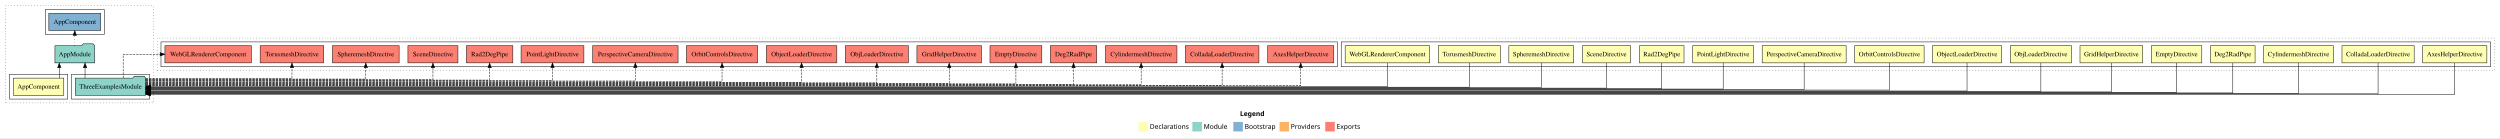
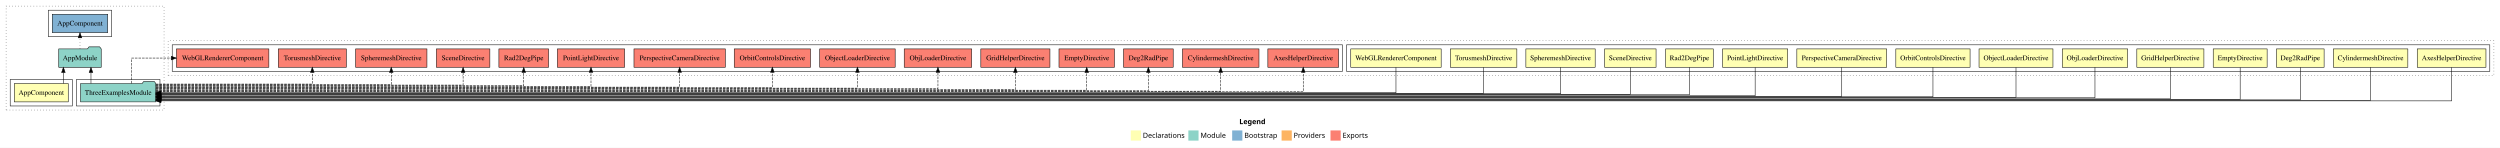
- <svg xmlns="http://www.w3.org/2000/svg" width="5249pt" height="290pt" viewBox="0.00 0.00 5249.00 290.00">
+ <svg xmlns="http://www.w3.org/2000/svg" width="4907pt" height="290pt" viewBox="0.00 0.00 4907.00 290.00">
  <g id="graph0" class="graph" transform="scale(1 1) rotate(0) translate(4 286)">
-     <polygon fill="#ffffff" stroke="transparent" points="-4,4 -4,-286 5245,-286 5245,4 -4,4" />
-     <text text-anchor="start" x="2599.509" y="-42.4" font-family="sans-serif" font-weight="bold" font-size="14.00" fill="#000000">Legend</text>
-     <polygon fill="#ffffb3" stroke="transparent" points="2386.5,-10 2386.5,-30 2406.5,-30 2406.5,-10 2386.5,-10" />
-     <text text-anchor="start" x="2410.129" y="-15.4" font-family="sans-serif" font-size="14.00" fill="#000000">  Declarations</text>
-     <polygon fill="#8dd3c7" stroke="transparent" points="2499.5,-10 2499.5,-30 2519.5,-30 2519.5,-10 2499.5,-10" />
-     <text text-anchor="start" x="2523.225" y="-15.4" font-family="sans-serif" font-size="14.00" fill="#000000">  Module</text>
-     <polygon fill="#80b1d3" stroke="transparent" points="2585.5,-10 2585.5,-30 2605.5,-30 2605.5,-10 2585.5,-10" />
-     <text text-anchor="start" x="2609.281" y="-15.4" font-family="sans-serif" font-size="14.00" fill="#000000">  Bootstrap</text>
-     <polygon fill="#fdb462" stroke="transparent" points="2682.5,-10 2682.5,-30 2702.5,-30 2702.5,-10 2682.5,-10" />
-     <text text-anchor="start" x="2706.173" y="-15.4" font-family="sans-serif" font-size="14.00" fill="#000000">  Providers</text>
-     <polygon fill="#fb8072" stroke="transparent" points="2778.5,-10 2778.5,-30 2798.5,-30 2798.5,-10 2778.5,-10" />
-     <text text-anchor="start" x="2802.226" y="-15.4" font-family="sans-serif" font-size="14.00" fill="#000000">  Exports</text>
+     <polygon fill="#ffffff" stroke="transparent" points="-4,4 -4,-286 4903,-286 4903,4 -4,4" />
+     <text text-anchor="start" x="2428.509" y="-42.4" font-family="sans-serif" font-weight="bold" font-size="14.00" fill="#000000">Legend</text>
+     <polygon fill="#ffffb3" stroke="transparent" points="2215.5,-10 2215.5,-30 2235.5,-30 2235.5,-10 2215.5,-10" />
+     <text text-anchor="start" x="2239.129" y="-15.4" font-family="sans-serif" font-size="14.00" fill="#000000">  Declarations</text>
+     <polygon fill="#8dd3c7" stroke="transparent" points="2328.5,-10 2328.5,-30 2348.5,-30 2348.5,-10 2328.5,-10" />
+     <text text-anchor="start" x="2352.225" y="-15.4" font-family="sans-serif" font-size="14.00" fill="#000000">  Module</text>
+     <polygon fill="#80b1d3" stroke="transparent" points="2414.5,-10 2414.5,-30 2434.5,-30 2434.5,-10 2414.5,-10" />
+     <text text-anchor="start" x="2438.281" y="-15.4" font-family="sans-serif" font-size="14.00" fill="#000000">  Bootstrap</text>
+     <polygon fill="#fdb462" stroke="transparent" points="2511.5,-10 2511.5,-30 2531.5,-30 2531.5,-10 2511.5,-10" />
+     <text text-anchor="start" x="2535.173" y="-15.4" font-family="sans-serif" font-size="14.00" fill="#000000">  Providers</text>
+     <polygon fill="#fb8072" stroke="transparent" points="2607.5,-10 2607.5,-30 2627.5,-30 2627.5,-10 2607.5,-10" />
+     <text text-anchor="start" x="2631.226" y="-15.4" font-family="sans-serif" font-size="14.00" fill="#000000">  Exports</text>
    <g id="clust1" class="cluster">
      <polygon fill="none" stroke="#000000" stroke-dasharray="1,5" points="8,-70 8,-274 318,-274 318,-70 8,-70" />
    </g>
    <g id="clust2" class="cluster">
      <polygon fill="none" stroke="#000000" points="16,-78 16,-130 138,-130 138,-78 16,-78" />
    </g>
    <g id="clust4" class="cluster">
      <polygon fill="none" stroke="#000000" points="146,-78 146,-130 310,-130 310,-78 146,-78" />
    </g>
    <g id="clust6" class="cluster">
      <polygon fill="none" stroke="#000000" points="91,-214 91,-266 215,-266 215,-214 91,-214" />
    </g>
    <g id="clust8" class="cluster">
-       <polygon fill="none" stroke="#000000" stroke-dasharray="1,5" points="326,-138 326,-206 5233,-206 5233,-138 326,-138" />
+       <polygon fill="none" stroke="#000000" stroke-dasharray="1,5" points="326,-138 326,-206 4891,-206 4891,-138 326,-138" />
    </g>
    <g id="clust9" class="cluster">
-       <polygon fill="none" stroke="#000000" points="2812,-146 2812,-198 5225,-198 5225,-146 2812,-146" />
-     </g>
-     <g id="clust27" class="cluster">
-       <polygon fill="none" stroke="#000000" points="334,-146 334,-198 2804,-198 2804,-146 334,-146" />
+       <polygon fill="none" stroke="#000000" points="2639,-146 2639,-198 4883,-198 4883,-146 2639,-146" />
+     </g>
+     <g id="clust26" class="cluster">
+       <polygon fill="none" stroke="#000000" points="334,-146 334,-198 2631,-198 2631,-146 334,-146" />
    </g>
    <g id="node1" class="node">
      <polygon fill="#ffffb3" stroke="#000000" points="129.94,-122 24.06,-122 24.06,-86 129.94,-86 129.94,-122" />
      <text text-anchor="middle" x="77" y="-99.8" font-family="Times,serif" font-size="14.00" fill="#000000">AppComponent</text>
    </g>
    <g id="node2" class="node">
      <polygon fill="#8dd3c7" stroke="#000000" points="194.657,-190 191.657,-194 170.657,-194 167.657,-190 111.343,-190 111.343,-154 194.657,-154 194.657,-190" />
      <text text-anchor="middle" x="153" y="-167.8" font-family="Times,serif" font-size="14.00" fill="#000000">AppModule</text>
    </g>
    <g id="edge1" class="edge">
      <path fill="none" stroke="#000000" d="M120.446,-122.223C120.446,-122.223 120.446,-143.727 120.446,-143.727" />
      <polygon fill="#000000" stroke="#000000" points="116.946,-143.727 120.446,-153.727 123.946,-143.727 116.946,-143.727" />
    </g>
    <g id="node4" class="node">
      <polygon fill="#80b1d3" stroke="#000000" points="207.439,-258 98.561,-258 98.561,-222 207.439,-222 207.439,-258" />
      <text text-anchor="middle" x="153" y="-235.8" font-family="Times,serif" font-size="14.00" fill="#000000">AppComponent </text>
    </g>
    <g id="edge3" class="edge">
      <path fill="none" stroke="#000000" stroke-dasharray="1,5" d="M153,-190.223C153,-190.223 153,-211.727 153,-211.727" />
      <polygon fill="#000000" stroke="#000000" points="149.5,-211.727 153,-221.727 156.5,-211.727 149.5,-211.727" />
    </g>
    <g id="node3" class="node">
      <polygon fill="#8dd3c7" stroke="#000000" points="301.9,-122 298.9,-126 277.9,-126 274.9,-122 154.1,-122 154.1,-86 301.9,-86 301.9,-122" />
      <text text-anchor="middle" x="228" y="-99.8" font-family="Times,serif" font-size="14.00" fill="#000000">ThreeExamplesModule</text>
    </g>
    <g id="edge2" class="edge">
      <path fill="none" stroke="#000000" d="M174.564,-122.223C174.564,-122.223 174.564,-143.727 174.564,-143.727" />
      <polygon fill="#000000" stroke="#000000" points="171.064,-143.727 174.564,-153.727 178.064,-143.727 171.064,-143.727" />
    </g>
+     <g id="node20" class="node">
+       <polygon fill="#fb8072" stroke="#000000" points="2623.436,-190 2484.564,-190 2484.564,-154 2623.436,-154 2623.436,-190" />
+       <text text-anchor="middle" x="2554" y="-167.8" font-family="Times,serif" font-size="14.00" fill="#000000">AxesHelperDirective </text>
+     </g>
+     <g id="edge19" class="edge">
+       <path fill="none" stroke="#000000" stroke-dasharray="5,2" d="M301.779,-106C697.843,-106 2554,-106 2554,-106 2554,-106 2554,-143.965 2554,-143.965" />
+       <polygon fill="#000000" stroke="#000000" points="2550.5,-143.965 2554,-153.965 2557.5,-143.965 2550.5,-143.965" />
+     </g>
    <g id="node21" class="node">
-       <polygon fill="#fb8072" stroke="#000000" points="2796.436,-190 2657.564,-190 2657.564,-154 2796.436,-154 2796.436,-190" />
-       <text text-anchor="middle" x="2727" y="-167.8" font-family="Times,serif" font-size="14.00" fill="#000000">AxesHelperDirective </text>
-     </g>
-     <g id="edge20" class="edge">
-       <path fill="none" stroke="#000000" stroke-dasharray="5,2" d="M301.774,-106C715.31,-106 2727,-106 2727,-106 2727,-106 2727,-143.965 2727,-143.965" />
-       <polygon fill="#000000" stroke="#000000" points="2723.5,-143.965 2727,-153.965 2730.5,-143.965 2723.5,-143.965" />
-     </g>
-     <g id="node22" class="node">
-       <polygon fill="#fb8072" stroke="#000000" points="2639.272,-190 2484.728,-190 2484.728,-154 2639.272,-154 2639.272,-190" />
-       <text text-anchor="middle" x="2562" y="-167.8" font-family="Times,serif" font-size="14.00" fill="#000000">ColladaLoaderDirective </text>
-     </g>
-     <g id="edge21" class="edge">
-       <path fill="none" stroke="#000000" stroke-dasharray="5,2" d="M301.707,-107C698.441,-107 2562,-107 2562,-107 2562,-107 2562,-143.894 2562,-143.894" />
-       <polygon fill="#000000" stroke="#000000" points="2558.5,-143.894 2562,-153.894 2565.5,-143.894 2558.5,-143.894" />
-     </g>
-     <g id="node23" class="node">
      <polygon fill="#fb8072" stroke="#000000" points="2467.126,-190 2316.874,-190 2316.874,-154 2467.126,-154 2467.126,-190" />
      <text text-anchor="middle" x="2392" y="-167.8" font-family="Times,serif" font-size="14.00" fill="#000000">CylindermeshDirective </text>
    </g>
-     <g id="edge22" class="edge">
-       <path fill="none" stroke="#000000" stroke-dasharray="5,2" d="M301.864,-108C681.129,-108 2392,-108 2392,-108 2392,-108 2392,-143.831 2392,-143.831" />
-       <polygon fill="#000000" stroke="#000000" points="2388.5,-143.831 2392,-153.831 2395.5,-143.831 2388.5,-143.831" />
-     </g>
-     <g id="node24" class="node">
+     <g id="edge20" class="edge">
+       <path fill="none" stroke="#000000" stroke-dasharray="5,2" d="M301.864,-107C681.129,-107 2392,-107 2392,-107 2392,-107 2392,-143.894 2392,-143.894" />
+       <polygon fill="#000000" stroke="#000000" points="2388.5,-143.894 2392,-153.894 2395.5,-143.894 2388.5,-143.894" />
+     </g>
+     <g id="node22" class="node">
      <polygon fill="#fb8072" stroke="#000000" points="2298.76,-190 2201.24,-190 2201.24,-154 2298.76,-154 2298.76,-190" />
      <text text-anchor="middle" x="2250" y="-167.8" font-family="Times,serif" font-size="14.00" fill="#000000">Deg2RadPipe </text>
    </g>
-     <g id="edge23" class="edge">
-       <path fill="none" stroke="#000000" stroke-dasharray="5,2" d="M301.759,-109C665.41,-109 2250,-109 2250,-109 2250,-109 2250,-143.778 2250,-143.778" />
-       <polygon fill="#000000" stroke="#000000" points="2246.5,-143.778 2250,-153.778 2253.5,-143.778 2246.5,-143.778" />
-     </g>
-     <g id="node25" class="node">
+     <g id="edge21" class="edge">
+       <path fill="none" stroke="#000000" stroke-dasharray="5,2" d="M301.759,-108C665.41,-108 2250,-108 2250,-108 2250,-108 2250,-143.831 2250,-143.831" />
+       <polygon fill="#000000" stroke="#000000" points="2246.5,-143.831 2250,-153.831 2253.5,-143.831 2246.5,-143.831" />
+     </g>
+     <g id="node23" class="node">
      <polygon fill="#fb8072" stroke="#000000" points="2183.417,-190 2074.583,-190 2074.583,-154 2183.417,-154 2183.417,-190" />
      <text text-anchor="middle" x="2129" y="-167.8" font-family="Times,serif" font-size="14.00" fill="#000000">EmptyDirective </text>
    </g>
-     <g id="edge24" class="edge">
-       <path fill="none" stroke="#000000" stroke-dasharray="5,2" d="M301.938,-110C652.353,-110 2129,-110 2129,-110 2129,-110 2129,-143.733 2129,-143.733" />
-       <polygon fill="#000000" stroke="#000000" points="2125.5,-143.733 2129,-153.733 2132.5,-143.733 2125.5,-143.733" />
-     </g>
-     <g id="node26" class="node">
+     <g id="edge22" class="edge">
+       <path fill="none" stroke="#000000" stroke-dasharray="5,2" d="M301.938,-109C652.353,-109 2129,-109 2129,-109 2129,-109 2129,-143.778 2129,-143.778" />
+       <polygon fill="#000000" stroke="#000000" points="2125.5,-143.778 2129,-153.778 2132.5,-143.778 2125.5,-143.778" />
+     </g>
+     <g id="node24" class="node">
      <polygon fill="#fb8072" stroke="#000000" points="2056.828,-190 1921.172,-190 1921.172,-154 2056.828,-154 2056.828,-190" />
      <text text-anchor="middle" x="1989" y="-167.8" font-family="Times,serif" font-size="14.00" fill="#000000">GridHelperDirective </text>
    </g>
-     <g id="edge25" class="edge">
-       <path fill="none" stroke="#000000" stroke-dasharray="5,2" d="M301.705,-111C635.463,-111 1989,-111 1989,-111 1989,-111 1989,-143.698 1989,-143.698" />
-       <polygon fill="#000000" stroke="#000000" points="1985.5,-143.698 1989,-153.698 1992.5,-143.698 1985.5,-143.698" />
-     </g>
-     <g id="node27" class="node">
+     <g id="edge23" class="edge">
+       <path fill="none" stroke="#000000" stroke-dasharray="5,2" d="M301.705,-110C635.463,-110 1989,-110 1989,-110 1989,-110 1989,-143.733 1989,-143.733" />
+       <polygon fill="#000000" stroke="#000000" points="1985.5,-143.733 1989,-153.733 1992.5,-143.733 1985.5,-143.733" />
+     </g>
+     <g id="node25" class="node">
      <polygon fill="#fb8072" stroke="#000000" points="1903.223,-190 1770.777,-190 1770.777,-154 1903.223,-154 1903.223,-190" />
      <text text-anchor="middle" x="1837" y="-167.8" font-family="Times,serif" font-size="14.00" fill="#000000">ObjLoaderDirective </text>
    </g>
-     <g id="edge26" class="edge">
+     <g id="edge24" class="edge">
      <path fill="none" stroke="#000000" stroke-dasharray="5,2" d="M301.847,-112C617.452,-112 1837,-112 1837,-112 1837,-112 1837,-143.998 1837,-143.998" />
      <polygon fill="#000000" stroke="#000000" points="1833.5,-143.998 1837,-153.998 1840.5,-143.998 1833.5,-143.998" />
    </g>
-     <g id="node28" class="node">
+     <g id="node26" class="node">
      <polygon fill="#fb8072" stroke="#000000" points="1753.043,-190 1604.957,-190 1604.957,-154 1753.043,-154 1753.043,-190" />
      <text text-anchor="middle" x="1679" y="-167.8" font-family="Times,serif" font-size="14.00" fill="#000000">ObjectLoaderDirective </text>
    </g>
-     <g id="edge27" class="edge">
+     <g id="edge25" class="edge">
      <path fill="none" stroke="#000000" stroke-dasharray="5,2" d="M301.95,-113C597.636,-113 1679,-113 1679,-113 1679,-113 1679,-143.977 1679,-143.977" />
      <polygon fill="#000000" stroke="#000000" points="1675.5,-143.977 1679,-153.977 1682.5,-143.977 1675.5,-143.977" />
    </g>
-     <g id="node29" class="node">
+     <g id="node27" class="node">
      <polygon fill="#fb8072" stroke="#000000" points="1586.855,-190 1437.145,-190 1437.145,-154 1586.855,-154 1586.855,-190" />
      <text text-anchor="middle" x="1512" y="-167.8" font-family="Times,serif" font-size="14.00" fill="#000000">OrbitControlsDirective </text>
    </g>
-     <g id="edge28" class="edge">
-       <path fill="none" stroke="#000000" stroke-dasharray="5,2" d="M302.113,-115C575.55,-115 1512,-115 1512,-115 1512,-115 1512,-143.965 1512,-143.965" />
-       <polygon fill="#000000" stroke="#000000" points="1508.5,-143.965 1512,-153.965 1515.5,-143.965 1508.5,-143.965" />
-     </g>
-     <g id="node30" class="node">
+     <g id="edge26" class="edge">
+       <path fill="none" stroke="#000000" stroke-dasharray="5,2" d="M302.113,-114C575.55,-114 1512,-114 1512,-114 1512,-114 1512,-143.966 1512,-143.966" />
+       <polygon fill="#000000" stroke="#000000" points="1508.5,-143.966 1512,-153.966 1515.5,-143.966 1508.5,-143.966" />
+     </g>
+     <g id="node28" class="node">
      <polygon fill="#fb8072" stroke="#000000" points="1419.642,-190 1240.358,-190 1240.358,-154 1419.642,-154 1419.642,-190" />
      <text text-anchor="middle" x="1330" y="-167.8" font-family="Times,serif" font-size="14.00" fill="#000000">PerspectiveCameraDirective </text>
    </g>
-     <g id="edge29" class="edge">
-       <path fill="none" stroke="#000000" stroke-dasharray="5,2" d="M302.017,-116C549.099,-116 1330,-116 1330,-116 1330,-116 1330,-143.973 1330,-143.973" />
-       <polygon fill="#000000" stroke="#000000" points="1326.5,-143.973 1330,-153.973 1333.5,-143.973 1326.5,-143.973" />
-     </g>
-     <g id="node31" class="node">
+     <g id="edge27" class="edge">
+       <path fill="none" stroke="#000000" stroke-dasharray="5,2" d="M302.017,-115C549.099,-115 1330,-115 1330,-115 1330,-115 1330,-143.965 1330,-143.965" />
+       <polygon fill="#000000" stroke="#000000" points="1326.5,-143.965 1330,-153.965 1333.5,-143.965 1326.5,-143.965" />
+     </g>
+     <g id="node29" class="node">
      <polygon fill="#fb8072" stroke="#000000" points="1221.981,-190 1090.019,-190 1090.019,-154 1221.981,-154 1221.981,-190" />
      <text text-anchor="middle" x="1156" y="-167.8" font-family="Times,serif" font-size="14.00" fill="#000000">PointLightDirective </text>
    </g>
-     <g id="edge30" class="edge">
-       <path fill="none" stroke="#000000" stroke-dasharray="5,2" d="M301.983,-117C521.835,-117 1156,-117 1156,-117 1156,-117 1156,-143.991 1156,-143.991" />
-       <polygon fill="#000000" stroke="#000000" points="1152.5,-143.991 1156,-153.991 1159.5,-143.991 1152.5,-143.991" />
-     </g>
-     <g id="node32" class="node">
+     <g id="edge28" class="edge">
+       <path fill="none" stroke="#000000" stroke-dasharray="5,2" d="M301.983,-116C521.835,-116 1156,-116 1156,-116 1156,-116 1156,-143.973 1156,-143.973" />
+       <polygon fill="#000000" stroke="#000000" points="1152.5,-143.973 1156,-153.973 1159.5,-143.973 1152.5,-143.973" />
+     </g>
+     <g id="node30" class="node">
      <polygon fill="#fb8072" stroke="#000000" points="1072.761,-190 975.24,-190 975.24,-154 1072.761,-154 1072.761,-190" />
      <text text-anchor="middle" x="1024" y="-167.8" font-family="Times,serif" font-size="14.00" fill="#000000">Rad2DegPipe </text>
    </g>
-     <g id="edge31" class="edge">
+     <g id="edge29" class="edge">
      <path fill="none" stroke="#000000" stroke-dasharray="5,2" d="M301.815,-118C499.147,-118 1024,-118 1024,-118 1024,-118 1024,-143.718 1024,-143.718" />
      <polygon fill="#000000" stroke="#000000" points="1020.5,-143.718 1024,-153.718 1027.5,-143.718 1020.5,-143.718" />
    </g>
-     <g id="node33" class="node">
+     <g id="node31" class="node">
      <polygon fill="#fb8072" stroke="#000000" points="957.509,-190 852.491,-190 852.491,-154 957.509,-154 957.509,-190" />
      <text text-anchor="middle" x="905" y="-167.8" font-family="Times,serif" font-size="14.00" fill="#000000">SceneDirective </text>
    </g>
-     <g id="edge32" class="edge">
+     <g id="edge30" class="edge">
      <path fill="none" stroke="#000000" stroke-dasharray="5,2" d="M301.74,-119C477.203,-119 905,-119 905,-119 905,-119 905,-143.76 905,-143.76" />
      <polygon fill="#000000" stroke="#000000" points="901.5,-143.76 905,-153.76 908.5,-143.76 901.5,-143.76" />
    </g>
-     <g id="node34" class="node">
+     <g id="node32" class="node">
      <polygon fill="#fb8072" stroke="#000000" points="834.005,-190 693.995,-190 693.995,-154 834.005,-154 834.005,-190" />
      <text text-anchor="middle" x="764" y="-167.8" font-family="Times,serif" font-size="14.00" fill="#000000">SpheremeshDirective </text>
    </g>
-     <g id="edge33" class="edge">
+     <g id="edge31" class="edge">
      <path fill="none" stroke="#000000" stroke-dasharray="5,2" d="M301.966,-120C449.005,-120 764,-120 764,-120 764,-120 764,-143.813 764,-143.813" />
      <polygon fill="#000000" stroke="#000000" points="760.5,-143.813 764,-153.813 767.5,-143.813 760.5,-143.813" />
    </g>
-     <g id="node35" class="node">
+     <g id="node33" class="node">
      <polygon fill="#fb8072" stroke="#000000" points="675.791,-190 542.209,-190 542.209,-154 675.791,-154 675.791,-190" />
      <text text-anchor="middle" x="609" y="-167.8" font-family="Times,serif" font-size="14.00" fill="#000000">TorusmeshDirective </text>
    </g>
-     <g id="edge34" class="edge">
+     <g id="edge32" class="edge">
      <path fill="none" stroke="#000000" stroke-dasharray="5,2" d="M301.912,-121C412.709,-121 609,-121 609,-121 609,-121 609,-143.876 609,-143.876" />
      <polygon fill="#000000" stroke="#000000" points="605.5,-143.876 609,-153.876 612.5,-143.876 605.5,-143.876" />
    </g>
-     <g id="node36" class="node">
+     <g id="node34" class="node">
      <polygon fill="#fb8072" stroke="#000000" points="523.722,-190 342.277,-190 342.277,-154 523.722,-154 523.722,-190" />
      <text text-anchor="middle" x="433" y="-167.8" font-family="Times,serif" font-size="14.00" fill="#000000">WebGLRendererComponent </text>
    </g>
-     <g id="edge35" class="edge">
+     <g id="edge33" class="edge">
      <path fill="none" stroke="#000000" stroke-dasharray="5,2" d="M254.585,-122.223C254.585,-142.365 254.585,-172 254.585,-172 254.585,-172 332.224,-172 332.224,-172" />
      <polygon fill="#000000" stroke="#000000" points="332.224,-175.5 342.224,-172 332.224,-168.5 332.224,-175.5" />
    </g>
    <g id="node5" class="node">
-       <polygon fill="#ffffb3" stroke="#000000" points="5217.436,-190 5082.564,-190 5082.564,-154 5217.436,-154 5217.436,-190" />
-       <text text-anchor="middle" x="5150" y="-167.8" font-family="Times,serif" font-size="14.00" fill="#000000">AxesHelperDirective</text>
+       <polygon fill="#ffffb3" stroke="#000000" points="4875.436,-190 4740.564,-190 4740.564,-154 4875.436,-154 4875.436,-190" />
+       <text text-anchor="middle" x="4808" y="-167.8" font-family="Times,serif" font-size="14.00" fill="#000000">AxesHelperDirective</text>
    </g>
    <g id="edge4" class="edge">
-       <path fill="none" stroke="#000000" d="M5150,-153.773C5150,-129.068 5150,-88 5150,-88 5150,-88 311.882,-88 311.882,-88" />
-       <polygon fill="#000000" stroke="#000000" points="311.882,-84.5 301.882,-88 311.882,-91.5 311.882,-84.5" />
+       <path fill="none" stroke="#000000" d="M4808,-153.773C4808,-129.068 4808,-88 4808,-88 4808,-88 311.796,-88 311.796,-88" />
+       <polygon fill="#000000" stroke="#000000" points="311.796,-84.5 301.796,-88 311.796,-91.5 311.796,-84.5" />
    </g>
    <g id="node6" class="node">
-       <polygon fill="#ffffb3" stroke="#000000" points="5064.772,-190 4913.228,-190 4913.228,-154 5064.772,-154 5064.772,-190" />
-       <text text-anchor="middle" x="4989" y="-167.8" font-family="Times,serif" font-size="14.00" fill="#000000">ColladaLoaderDirective</text>
+       <polygon fill="#ffffb3" stroke="#000000" points="4722.126,-190 4575.874,-190 4575.874,-154 4722.126,-154 4722.126,-190" />
+       <text text-anchor="middle" x="4649" y="-167.8" font-family="Times,serif" font-size="14.00" fill="#000000">CylindermeshDirective</text>
    </g>
    <g id="edge5" class="edge">
-       <path fill="none" stroke="#000000" d="M4989,-153.99C4989,-129.579 4989,-89 4989,-89 4989,-89 311.829,-89 311.829,-89" />
-       <polygon fill="#000000" stroke="#000000" points="311.829,-85.5 301.829,-89 311.828,-92.5 311.829,-85.5" />
+       <path fill="none" stroke="#000000" d="M4649,-153.99C4649,-129.579 4649,-89 4649,-89 4649,-89 311.96,-89 311.96,-89" />
+       <polygon fill="#000000" stroke="#000000" points="311.96,-85.5 301.96,-89 311.96,-92.5 311.96,-85.5" />
    </g>
    <g id="node7" class="node">
-       <polygon fill="#ffffb3" stroke="#000000" points="4895.126,-190 4748.874,-190 4748.874,-154 4895.126,-154 4895.126,-190" />
-       <text text-anchor="middle" x="4822" y="-167.8" font-family="Times,serif" font-size="14.00" fill="#000000">CylindermeshDirective</text>
+       <polygon fill="#ffffb3" stroke="#000000" points="4557.761,-190 4464.239,-190 4464.239,-154 4557.761,-154 4557.761,-190" />
+       <text text-anchor="middle" x="4511" y="-167.8" font-family="Times,serif" font-size="14.00" fill="#000000">Deg2RadPipe</text>
    </g>
    <g id="edge6" class="edge">
-       <path fill="none" stroke="#000000" d="M4822,-153.802C4822,-129.644 4822,-90 4822,-90 4822,-90 312.022,-90 312.022,-90" />
-       <polygon fill="#000000" stroke="#000000" points="312.022,-86.5 302.022,-90 312.022,-93.5 312.022,-86.5" />
+       <path fill="none" stroke="#000000" d="M4511,-153.802C4511,-129.644 4511,-90 4511,-90 4511,-90 311.888,-90 311.888,-90" />
+       <polygon fill="#000000" stroke="#000000" points="311.888,-86.5 301.888,-90 311.888,-93.5 311.888,-86.5" />
    </g>
    <g id="node8" class="node">
-       <polygon fill="#ffffb3" stroke="#000000" points="4730.761,-190 4637.239,-190 4637.239,-154 4730.761,-154 4730.761,-190" />
-       <text text-anchor="middle" x="4684" y="-167.8" font-family="Times,serif" font-size="14.00" fill="#000000">Deg2RadPipe</text>
+       <polygon fill="#ffffb3" stroke="#000000" points="4445.917,-190 4340.083,-190 4340.083,-154 4445.917,-154 4445.917,-190" />
+       <text text-anchor="middle" x="4393" y="-167.8" font-family="Times,serif" font-size="14.00" fill="#000000">EmptyDirective</text>
    </g>
    <g id="edge7" class="edge">
-       <path fill="none" stroke="#000000" d="M4684,-153.62C4684,-129.721 4684,-91 4684,-91 4684,-91 312.084,-91 312.084,-91" />
-       <polygon fill="#000000" stroke="#000000" points="312.084,-87.5 302.084,-91 312.084,-94.5 312.084,-87.5" />
+       <path fill="none" stroke="#000000" d="M4393,-153.62C4393,-129.721 4393,-91 4393,-91 4393,-91 312.059,-91 312.059,-91" />
+       <polygon fill="#000000" stroke="#000000" points="312.059,-87.5 302.059,-91 312.059,-94.5 312.059,-87.5" />
    </g>
    <g id="node9" class="node">
-       <polygon fill="#ffffb3" stroke="#000000" points="4618.917,-190 4513.083,-190 4513.083,-154 4618.917,-154 4618.917,-190" />
-       <text text-anchor="middle" x="4566" y="-167.8" font-family="Times,serif" font-size="14.00" fill="#000000">EmptyDirective</text>
+       <polygon fill="#ffffb3" stroke="#000000" points="4321.828,-190 4190.172,-190 4190.172,-154 4321.828,-154 4321.828,-190" />
+       <text text-anchor="middle" x="4256" y="-167.8" font-family="Times,serif" font-size="14.00" fill="#000000">GridHelperDirective</text>
    </g>
    <g id="edge8" class="edge">
-       <path fill="none" stroke="#000000" d="M4566,-153.847C4566,-130.243 4566,-92 4566,-92 4566,-92 311.927,-92 311.927,-92" />
-       <polygon fill="#000000" stroke="#000000" points="311.927,-88.5 301.927,-92 311.927,-95.5 311.927,-88.5" />
+       <path fill="none" stroke="#000000" d="M4256,-153.847C4256,-130.243 4256,-92 4256,-92 4256,-92 311.787,-92 311.787,-92" />
+       <polygon fill="#000000" stroke="#000000" points="311.787,-88.5 301.787,-92 311.787,-95.5 311.787,-88.5" />
    </g>
    <g id="node10" class="node">
-       <polygon fill="#ffffb3" stroke="#000000" points="4494.828,-190 4363.172,-190 4363.172,-154 4494.828,-154 4494.828,-190" />
-       <text text-anchor="middle" x="4429" y="-167.8" font-family="Times,serif" font-size="14.00" fill="#000000">GridHelperDirective</text>
+       <polygon fill="#ffffb3" stroke="#000000" points="4172.223,-190 4043.777,-190 4043.777,-154 4172.223,-154 4172.223,-190" />
+       <text text-anchor="middle" x="4108" y="-167.8" font-family="Times,serif" font-size="14.00" fill="#000000">ObjLoaderDirective</text>
    </g>
    <g id="edge9" class="edge">
-       <path fill="none" stroke="#000000" d="M4429,-153.677C4429,-130.34 4429,-93 4429,-93 4429,-93 311.805,-93 311.805,-93" />
-       <polygon fill="#000000" stroke="#000000" points="311.805,-89.5 301.805,-93 311.805,-96.5 311.805,-89.5" />
+       <path fill="none" stroke="#000000" d="M4108,-153.909C4108,-130.867 4108,-94 4108,-94 4108,-94 312.043,-94 312.043,-94" />
+       <polygon fill="#000000" stroke="#000000" points="312.044,-90.5 302.043,-94 312.043,-97.5 312.044,-90.5" />
    </g>
    <g id="node11" class="node">
-       <polygon fill="#ffffb3" stroke="#000000" points="4345.223,-190 4216.777,-190 4216.777,-154 4345.223,-154 4345.223,-190" />
-       <text text-anchor="middle" x="4281" y="-167.8" font-family="Times,serif" font-size="14.00" fill="#000000">ObjLoaderDirective</text>
+       <polygon fill="#ffffb3" stroke="#000000" points="4025.542,-190 3880.458,-190 3880.458,-154 4025.542,-154 4025.542,-190" />
+       <text text-anchor="middle" x="3953" y="-167.8" font-family="Times,serif" font-size="14.00" fill="#000000">ObjectLoaderDirective</text>
    </g>
    <g id="edge10" class="edge">
-       <path fill="none" stroke="#000000" d="M4281,-153.909C4281,-130.867 4281,-94 4281,-94 4281,-94 311.807,-94 311.807,-94" />
-       <polygon fill="#000000" stroke="#000000" points="311.807,-90.5 301.807,-94 311.807,-97.5 311.807,-90.5" />
+       <path fill="none" stroke="#000000" d="M3953,-153.752C3953,-130.982 3953,-95 3953,-95 3953,-95 311.989,-95 311.989,-95" />
+       <polygon fill="#000000" stroke="#000000" points="311.989,-91.5 301.989,-95 311.989,-98.5 311.989,-91.5" />
    </g>
    <g id="node12" class="node">
-       <polygon fill="#ffffb3" stroke="#000000" points="4198.542,-190 4053.458,-190 4053.458,-154 4198.542,-154 4198.542,-190" />
-       <text text-anchor="middle" x="4126" y="-167.8" font-family="Times,serif" font-size="14.00" fill="#000000">ObjectLoaderDirective</text>
+       <polygon fill="#ffffb3" stroke="#000000" points="3862.854,-190 3717.146,-190 3717.146,-154 3862.854,-154 3862.854,-190" />
+       <text text-anchor="middle" x="3790" y="-167.8" font-family="Times,serif" font-size="14.00" fill="#000000">OrbitControlsDirective</text>
    </g>
    <g id="edge11" class="edge">
-       <path fill="none" stroke="#000000" d="M4126,-153.752C4126,-130.982 4126,-95 4126,-95 4126,-95 311.958,-95 311.958,-95" />
-       <polygon fill="#000000" stroke="#000000" points="311.958,-91.5 301.958,-95 311.958,-98.5 311.958,-91.5" />
+       <path fill="none" stroke="#000000" d="M3790,-153.989C3790,-131.515 3790,-96 3790,-96 3790,-96 311.988,-96 311.988,-96" />
+       <polygon fill="#000000" stroke="#000000" points="311.988,-92.5 301.988,-96 311.988,-99.5 311.988,-92.5" />
    </g>
    <g id="node13" class="node">
-       <polygon fill="#ffffb3" stroke="#000000" points="4035.854,-190 3890.146,-190 3890.146,-154 4035.854,-154 4035.854,-190" />
-       <text text-anchor="middle" x="3963" y="-167.8" font-family="Times,serif" font-size="14.00" fill="#000000">OrbitControlsDirective</text>
+       <polygon fill="#ffffb3" stroke="#000000" points="3699.142,-190 3522.858,-190 3522.858,-154 3699.142,-154 3699.142,-190" />
+       <text text-anchor="middle" x="3611" y="-167.8" font-family="Times,serif" font-size="14.00" fill="#000000">PerspectiveCameraDirective</text>
    </g>
    <g id="edge12" class="edge">
-       <path fill="none" stroke="#000000" d="M3963,-153.845C3963,-131.648 3963,-97 3963,-97 3963,-97 311.769,-97 311.769,-97" />
-       <polygon fill="#000000" stroke="#000000" points="311.769,-93.5 301.769,-97 311.768,-100.5 311.769,-93.5" />
+       <path fill="none" stroke="#000000" d="M3611,-153.845C3611,-131.648 3611,-97 3611,-97 3611,-97 311.805,-97 311.805,-97" />
+       <polygon fill="#000000" stroke="#000000" points="311.805,-93.5 301.805,-97 311.805,-100.5 311.805,-93.5" />
    </g>
    <g id="node14" class="node">
-       <polygon fill="#ffffb3" stroke="#000000" points="3872.142,-190 3695.858,-190 3695.858,-154 3872.142,-154 3872.142,-190" />
-       <text text-anchor="middle" x="3784" y="-167.8" font-family="Times,serif" font-size="14.00" fill="#000000">PerspectiveCameraDirective</text>
+       <polygon fill="#ffffb3" stroke="#000000" points="3504.98,-190 3377.02,-190 3377.02,-154 3504.98,-154 3504.98,-190" />
+       <text text-anchor="middle" x="3441" y="-167.8" font-family="Times,serif" font-size="14.00" fill="#000000">PointLightDirective</text>
    </g>
    <g id="edge13" class="edge">
-       <path fill="none" stroke="#000000" d="M3784,-153.708C3784,-131.794 3784,-98 3784,-98 3784,-98 311.863,-98 311.863,-98" />
-       <polygon fill="#000000" stroke="#000000" points="311.863,-94.5 301.863,-98 311.863,-101.5 311.863,-94.5" />
+       <path fill="none" stroke="#000000" d="M3441,-153.708C3441,-131.794 3441,-98 3441,-98 3441,-98 311.916,-98 311.916,-98" />
+       <polygon fill="#000000" stroke="#000000" points="311.916,-94.5 301.916,-98 311.916,-101.5 311.916,-94.5" />
    </g>
    <g id="node15" class="node">
-       <polygon fill="#ffffb3" stroke="#000000" points="3677.98,-190 3550.02,-190 3550.02,-154 3677.98,-154 3677.98,-190" />
-       <text text-anchor="middle" x="3614" y="-167.8" font-family="Times,serif" font-size="14.00" fill="#000000">PointLightDirective</text>
+       <polygon fill="#ffffb3" stroke="#000000" points="3358.76,-190 3265.24,-190 3265.24,-154 3358.76,-154 3358.76,-190" />
+       <text text-anchor="middle" x="3312" y="-167.8" font-family="Times,serif" font-size="14.00" fill="#000000">Rad2DegPipe</text>
    </g>
    <g id="edge14" class="edge">
-       <path fill="none" stroke="#000000" d="M3614,-153.955C3614,-132.338 3614,-99 3614,-99 3614,-99 311.87,-99 311.87,-99" />
-       <polygon fill="#000000" stroke="#000000" points="311.87,-95.5 301.87,-99 311.87,-102.5 311.87,-95.5" />
+       <path fill="none" stroke="#000000" d="M3312,-153.831C3312,-132.502 3312,-100 3312,-100 3312,-100 311.947,-100 311.947,-100" />
+       <polygon fill="#000000" stroke="#000000" points="311.947,-96.5 301.947,-100 311.947,-103.5 311.947,-96.5" />
    </g>
    <g id="node16" class="node">
-       <polygon fill="#ffffb3" stroke="#000000" points="3531.76,-190 3438.24,-190 3438.24,-154 3531.76,-154 3531.76,-190" />
-       <text text-anchor="middle" x="3485" y="-167.8" font-family="Times,serif" font-size="14.00" fill="#000000">Rad2DegPipe</text>
+       <polygon fill="#ffffb3" stroke="#000000" points="3246.51,-190 3145.49,-190 3145.49,-154 3246.51,-154 3246.51,-190" />
+       <text text-anchor="middle" x="3196" y="-167.8" font-family="Times,serif" font-size="14.00" fill="#000000">SceneDirective</text>
    </g>
    <g id="edge15" class="edge">
-       <path fill="none" stroke="#000000" d="M3485,-153.831C3485,-132.502 3485,-100 3485,-100 3485,-100 311.757,-100 311.757,-100" />
-       <polygon fill="#000000" stroke="#000000" points="311.757,-96.5 301.757,-100 311.757,-103.5 311.757,-96.5" />
+       <path fill="none" stroke="#000000" d="M3196,-153.716C3196,-132.679 3196,-101 3196,-101 3196,-101 311.736,-101 311.736,-101" />
+       <polygon fill="#000000" stroke="#000000" points="311.736,-97.5 301.736,-101 311.736,-104.5 311.736,-97.5" />
    </g>
    <g id="node17" class="node">
-       <polygon fill="#ffffb3" stroke="#000000" points="3419.51,-190 3318.49,-190 3318.49,-154 3419.51,-154 3419.51,-190" />
-       <text text-anchor="middle" x="3369" y="-167.8" font-family="Times,serif" font-size="14.00" fill="#000000">SceneDirective</text>
+       <polygon fill="#ffffb3" stroke="#000000" points="3127.006,-190 2990.994,-190 2990.994,-154 3127.006,-154 3127.006,-190" />
+       <text text-anchor="middle" x="3059" y="-167.8" font-family="Times,serif" font-size="14.00" fill="#000000">SpheremeshDirective</text>
    </g>
    <g id="edge16" class="edge">
-       <path fill="none" stroke="#000000" d="M3369,-153.716C3369,-132.679 3369,-101 3369,-101 3369,-101 311.78,-101 311.78,-101" />
-       <polygon fill="#000000" stroke="#000000" points="311.78,-97.5 301.78,-101 311.78,-104.5 311.78,-97.5" />
+       <path fill="none" stroke="#000000" d="M3059,-153.973C3059,-133.233 3059,-102 3059,-102 3059,-102 311.906,-102 311.906,-102" />
+       <polygon fill="#000000" stroke="#000000" points="311.906,-98.5 301.906,-102 311.905,-105.5 311.906,-98.5" />
    </g>
    <g id="node18" class="node">
-       <polygon fill="#ffffb3" stroke="#000000" points="3300.006,-190 3163.994,-190 3163.994,-154 3300.006,-154 3300.006,-190" />
-       <text text-anchor="middle" x="3232" y="-167.8" font-family="Times,serif" font-size="14.00" fill="#000000">SpheremeshDirective</text>
+       <polygon fill="#ffffb3" stroke="#000000" points="2973.291,-190 2842.709,-190 2842.709,-154 2973.291,-154 2973.291,-190" />
+       <text text-anchor="middle" x="2908" y="-167.8" font-family="Times,serif" font-size="14.00" fill="#000000">TorusmeshDirective</text>
    </g>
    <g id="edge17" class="edge">
-       <path fill="none" stroke="#000000" d="M3232,-153.973C3232,-133.233 3232,-102 3232,-102 3232,-102 311.883,-102 311.883,-102" />
-       <polygon fill="#000000" stroke="#000000" points="311.883,-98.5 301.883,-102 311.883,-105.5 311.883,-98.5" />
+       <path fill="none" stroke="#000000" d="M2908,-153.871C2908,-133.428 2908,-103 2908,-103 2908,-103 311.773,-103 311.773,-103" />
+       <polygon fill="#000000" stroke="#000000" points="311.773,-99.5 301.773,-103 311.773,-106.5 311.773,-99.5" />
    </g>
    <g id="node19" class="node">
-       <polygon fill="#ffffb3" stroke="#000000" points="3146.291,-190 3015.709,-190 3015.709,-154 3146.291,-154 3146.291,-190" />
-       <text text-anchor="middle" x="3081" y="-167.8" font-family="Times,serif" font-size="14.00" fill="#000000">TorusmeshDirective</text>
+       <polygon fill="#ffffb3" stroke="#000000" points="2824.723,-190 2647.277,-190 2647.277,-154 2824.723,-154 2824.723,-190" />
+       <text text-anchor="middle" x="2736" y="-167.8" font-family="Times,serif" font-size="14.00" fill="#000000">WebGLRendererComponent</text>
    </g>
    <g id="edge18" class="edge">
-       <path fill="none" stroke="#000000" d="M3081,-153.871C3081,-133.428 3081,-103 3081,-103 3081,-103 311.753,-103 311.753,-103" />
-       <polygon fill="#000000" stroke="#000000" points="311.753,-99.5 301.753,-103 311.753,-106.5 311.753,-99.5" />
-     </g>
-     <g id="node20" class="node">
-       <polygon fill="#ffffb3" stroke="#000000" points="2997.723,-190 2820.277,-190 2820.277,-154 2997.723,-154 2997.723,-190" />
-       <text text-anchor="middle" x="2909" y="-167.8" font-family="Times,serif" font-size="14.00" fill="#000000">WebGLRendererComponent</text>
-     </g>
-     <g id="edge19" class="edge">
-       <path fill="none" stroke="#000000" d="M2909,-153.777C2909,-133.635 2909,-104 2909,-104 2909,-104 311.8,-104 311.8,-104" />
-       <polygon fill="#000000" stroke="#000000" points="311.801,-100.5 301.8,-104 311.8,-107.5 311.801,-100.5" />
+       <path fill="none" stroke="#000000" d="M2736,-153.777C2736,-133.635 2736,-104 2736,-104 2736,-104 311.701,-104 311.701,-104" />
+       <polygon fill="#000000" stroke="#000000" points="311.702,-100.5 301.701,-104 311.701,-107.5 311.702,-100.5" />
    </g>
  </g>
</svg>
